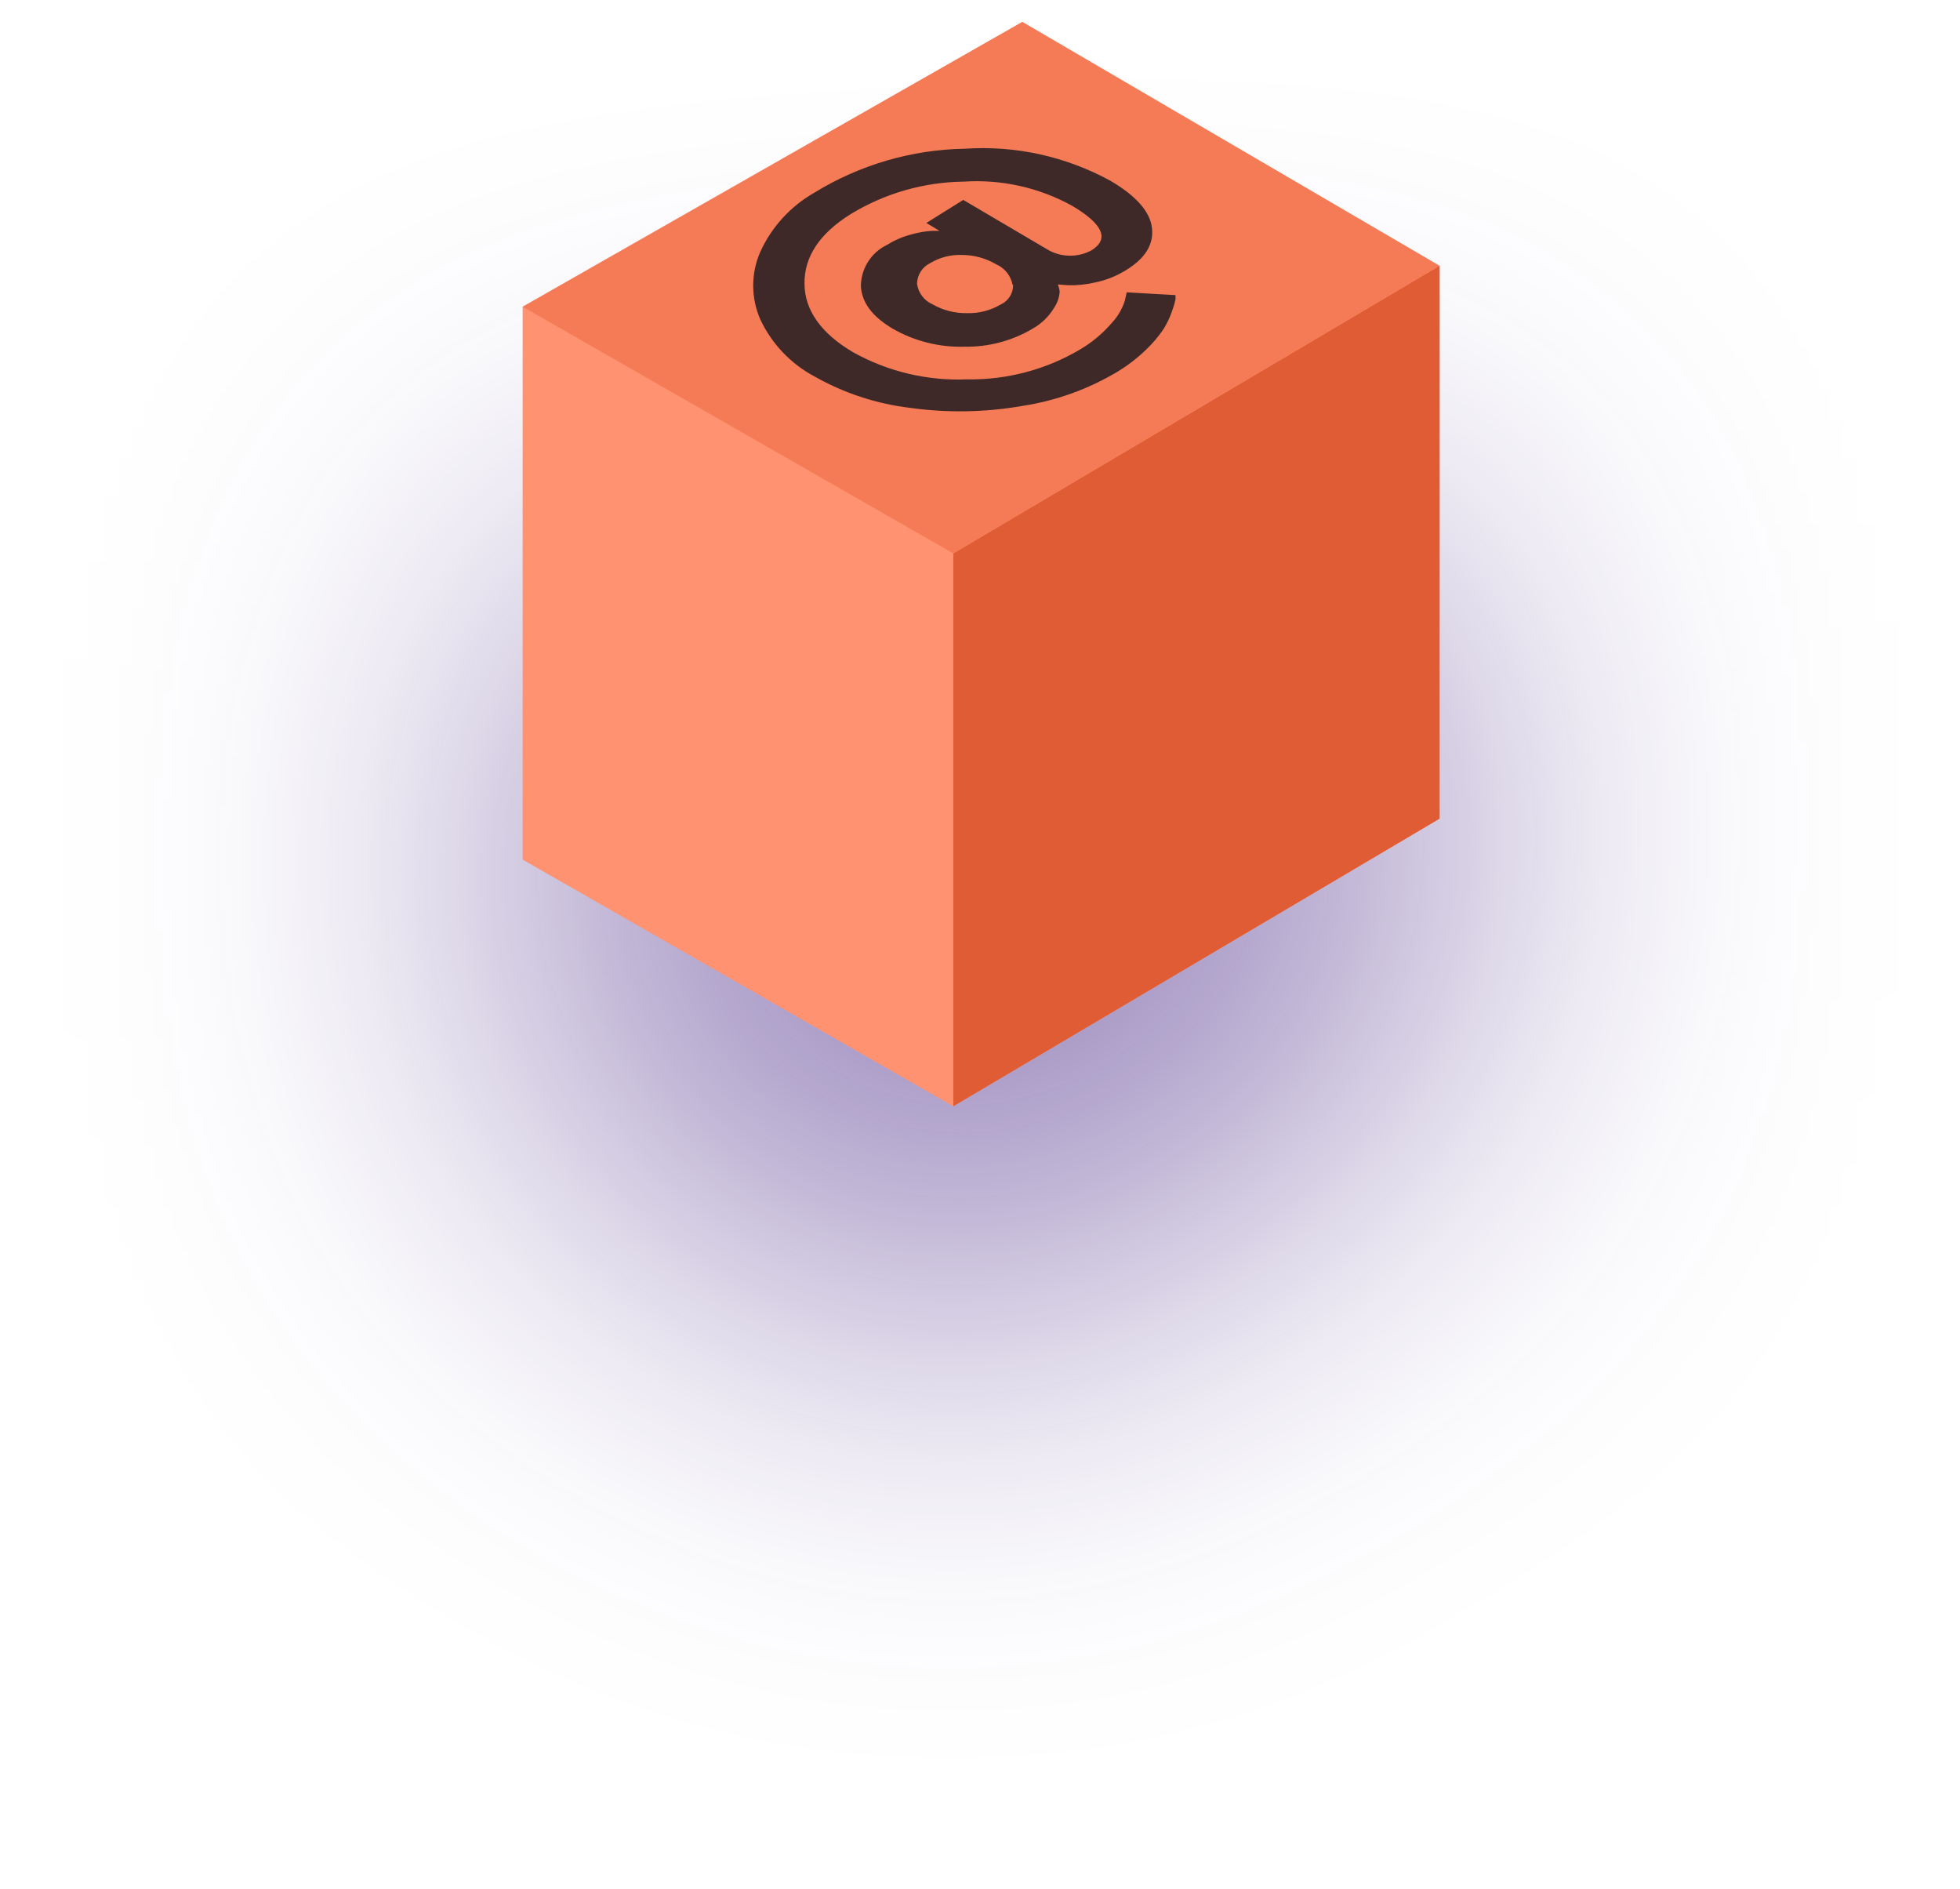
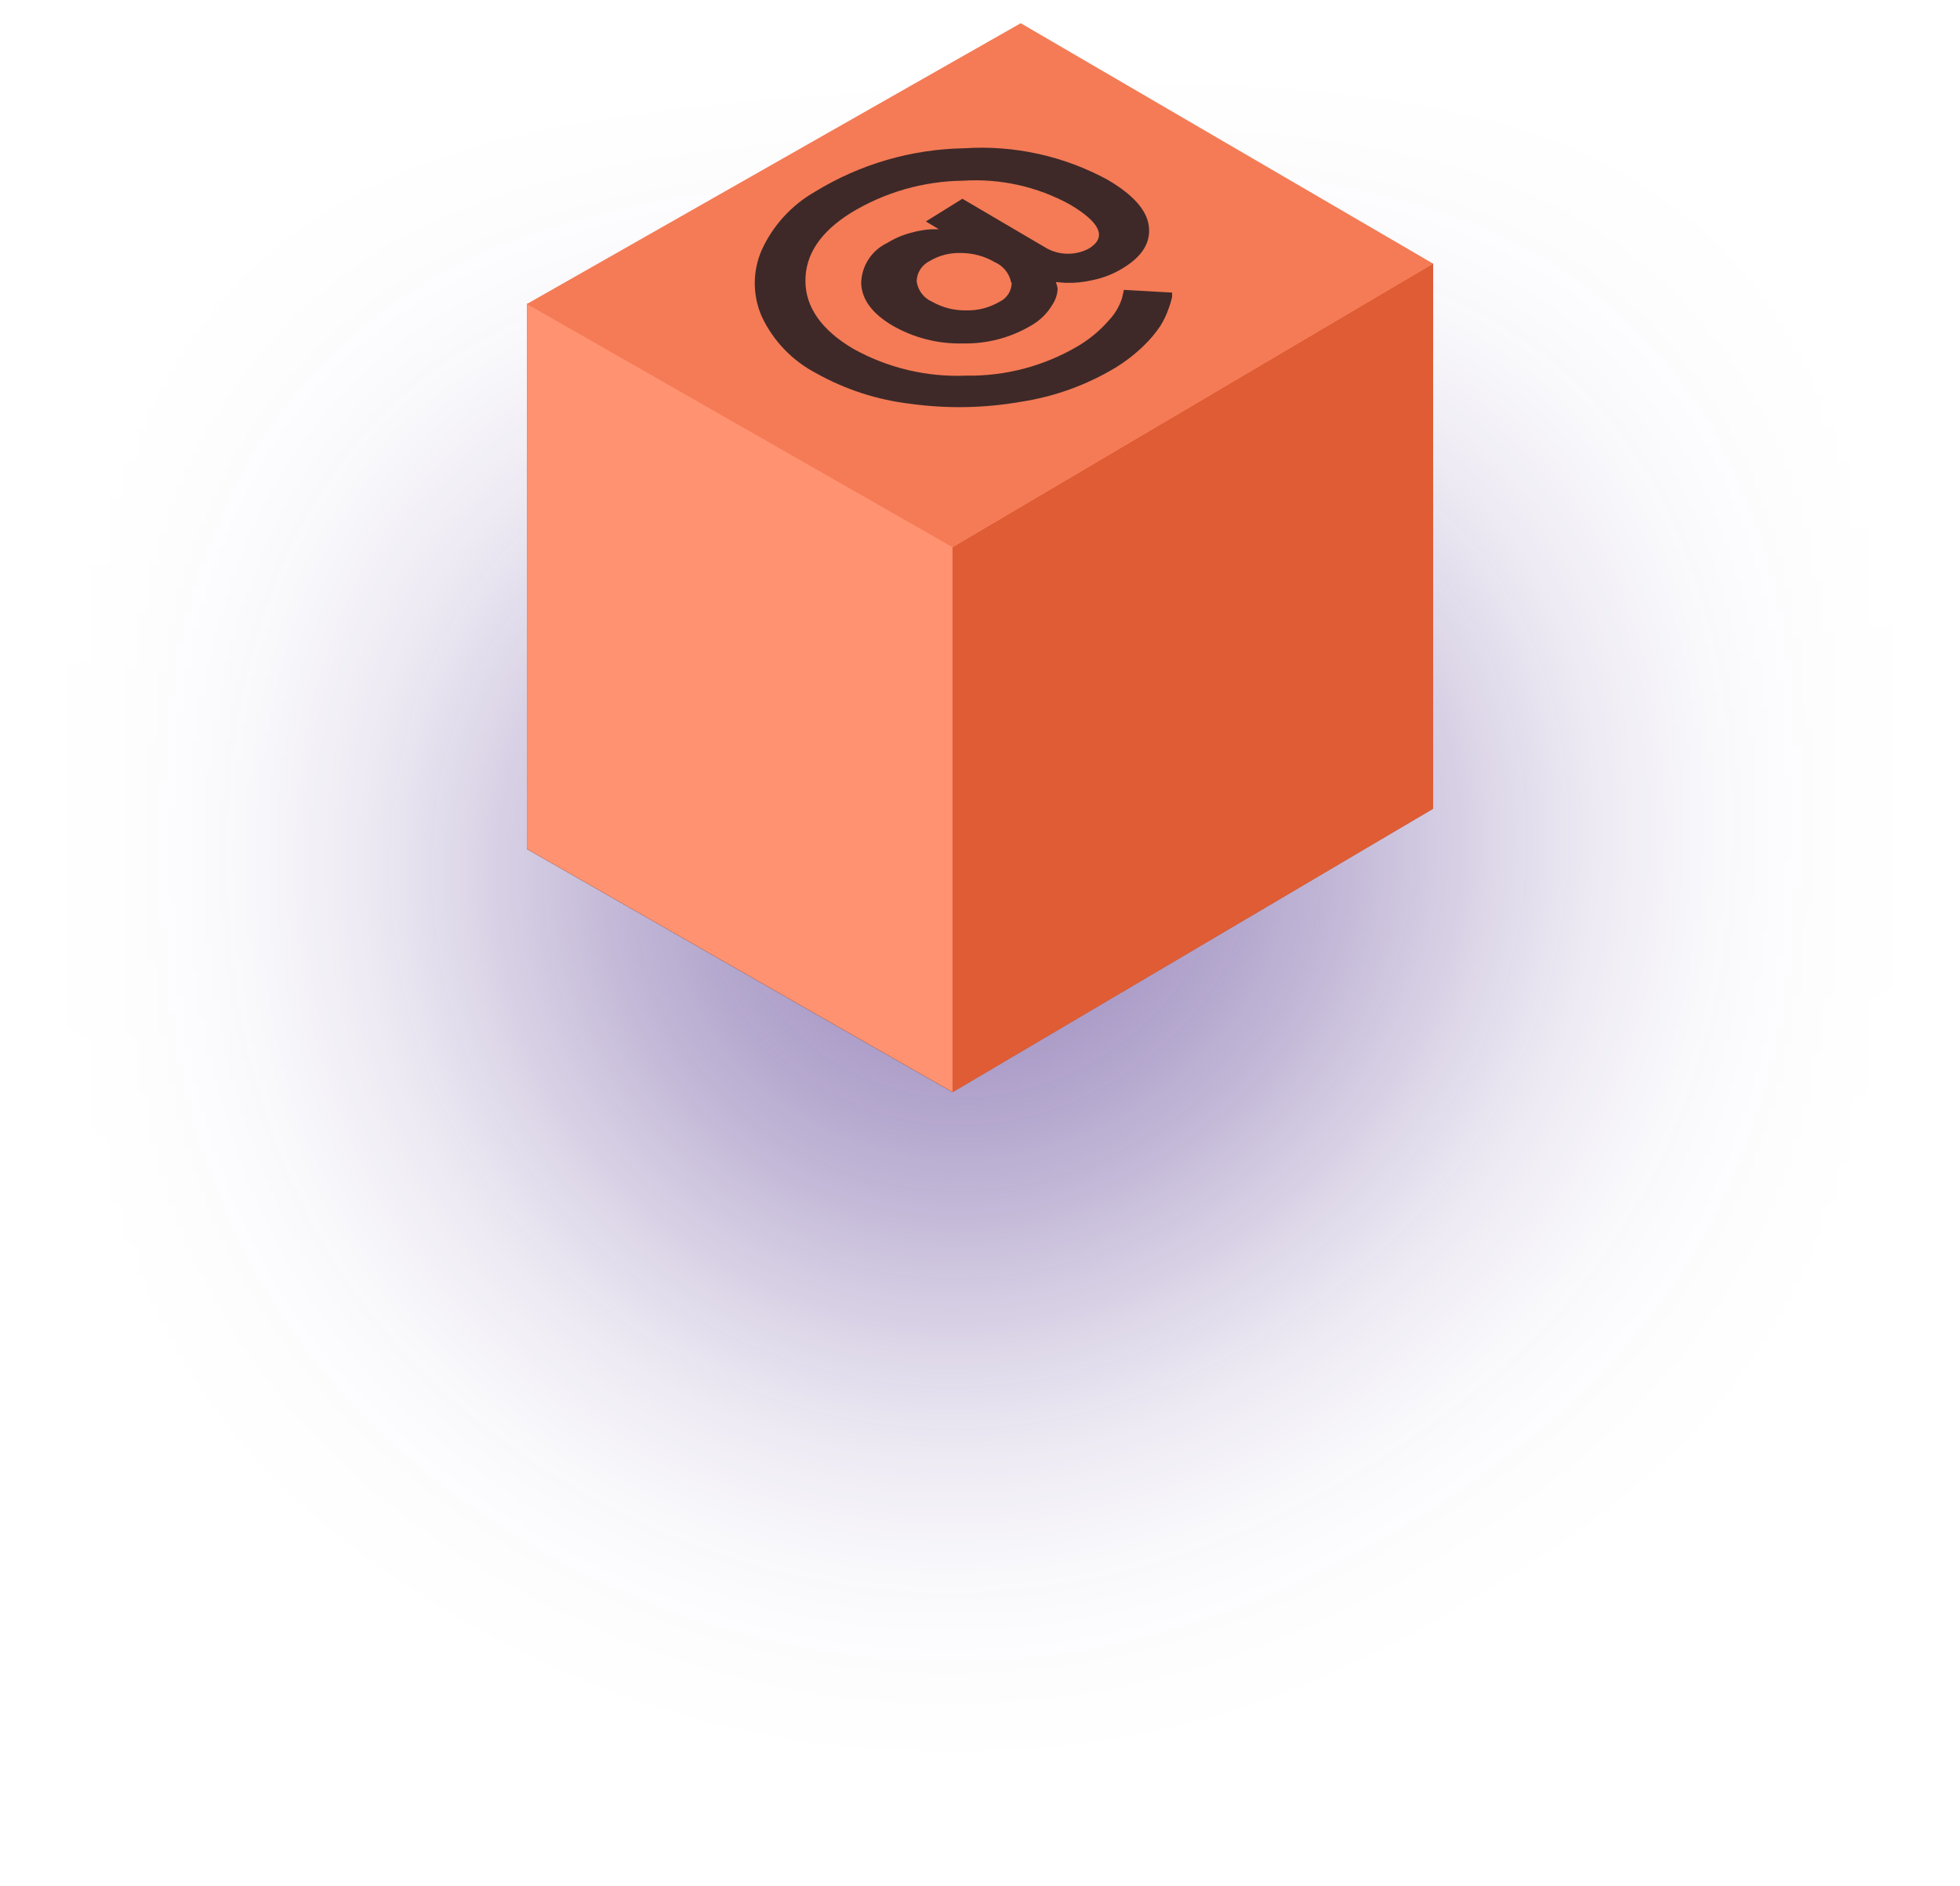
- <svg xmlns="http://www.w3.org/2000/svg" xmlns:xlink="http://www.w3.org/1999/xlink" width="191" height="184">
+ <svg xmlns="http://www.w3.org/2000/svg" width="186" height="179" viewBox="0 0 186 179" fill="none">
+   <g filter="url(#filter0_d_0_1)">
+     <path d="M50 28.854V80.581L90.392 103.66L135.999 76.75V25.022" fill="black" />
+   </g>
+   <path d="M50 28.854V80.581L90.392 103.66L135.999 76.75V25.022" fill="#FF9271" />
+   <path d="M90.393 51.934V103.661L136 76.75V25.022L90.393 51.934Z" fill="#DF5C34" />
+   <path d="M50 28.853L96.865 2.203L136 25.024L90.393 51.935L50 28.853Z" fill="#F47B56" />
+   <path d="M91.465 14.075C96.217 13.755 100.961 14.797 105.138 17.079C107.531 18.483 108.838 19.948 109.023 21.476C109.207 23.003 108.418 24.333 106.557 25.454C105.674 25.999 104.701 26.382 103.684 26.587C102.848 26.784 101.99 26.871 101.132 26.846L100.194 26.772C100.282 26.98 100.34 27.2 100.367 27.425C100.338 27.956 100.168 28.471 99.874 28.915C99.386 29.741 98.689 30.425 97.853 30.898C95.904 32.053 93.671 32.642 91.404 32.597C89.059 32.66 86.742 32.077 84.709 30.91C82.785 29.777 81.799 28.447 81.725 26.92C81.732 26.111 81.967 25.321 82.403 24.639C82.839 23.957 83.459 23.412 84.191 23.064C84.893 22.627 85.658 22.299 86.459 22.092C87.098 21.908 87.756 21.796 88.42 21.759H89.098L87.864 21.02L91.329 18.865L99.356 23.582C99.97 23.912 100.656 24.084 101.353 24.084C102.05 24.084 102.736 23.912 103.35 23.582C105.053 22.523 104.444 21.131 101.526 19.407C98.425 17.703 94.899 16.921 91.367 17.153C87.622 17.199 83.959 18.25 80.763 20.195C77.853 22.01 76.41 24.174 76.435 26.686C76.435 29.148 77.976 31.341 80.972 33.103C84.242 34.927 87.956 35.81 91.7 35.652C95.427 35.713 99.097 34.74 102.303 32.843C103.413 32.187 104.408 31.355 105.25 30.38C105.813 29.784 106.234 29.068 106.482 28.287L106.655 27.511L111.23 27.77C111.237 27.909 111.237 28.048 111.23 28.188C111.146 28.565 111.035 28.936 110.897 29.296C110.698 29.875 110.433 30.429 110.107 30.948C109.638 31.646 109.092 32.29 108.481 32.868C107.674 33.645 106.785 34.33 105.829 34.914C103.077 36.562 100.028 37.658 96.854 38.14C93.395 38.743 89.863 38.805 86.385 38.324C83.224 37.953 80.168 36.956 77.397 35.393C75.159 34.211 73.368 32.335 72.292 30.048C71.853 29.05 71.626 27.973 71.626 26.883C71.626 25.793 71.853 24.715 72.292 23.717C73.358 21.389 75.131 19.454 77.36 18.187C81.609 15.582 86.479 14.162 91.465 14.074V14.075ZM95.953 26.809C95.789 25.954 95.212 25.235 94.412 24.888C93.441 24.317 92.334 24.015 91.207 24.013C90.159 23.973 89.122 24.239 88.222 24.776C87.86 24.953 87.553 25.226 87.336 25.565C87.118 25.904 86.999 26.296 86.99 26.698C87.102 27.552 87.654 28.286 88.445 28.632C89.438 29.198 90.567 29.484 91.711 29.458C92.811 29.485 93.896 29.203 94.843 28.644C95.194 28.484 95.491 28.225 95.697 27.899C95.903 27.573 96.009 27.195 96.003 26.809" fill="#3E2928" />
  <defs>
-     <filter x="-97.9%" y="-76.3%" width="295.8%" height="313.7%" filterUnits="objectBoundingBox" id="a">
-       <feOffset dy="25" in="SourceAlpha" result="shadowOffsetOuter1" />
-       <feGaussianBlur stdDeviation="25" in="shadowOffsetOuter1" result="shadowBlurOuter1" />
-       <feColorMatrix values="0 0 0 0 0.209 0 0 0 0 0.069 0 0 0 0 0.478 0 0 0 0.497 0" in="shadowBlurOuter1" />
+     <filter id="filter0_d_0_1" x="0" y="0.022" width="185.999" height="178.638" filterUnits="userSpaceOnUse" color-interpolation-filters="sRGB">
+       <feFlood flood-opacity="0" result="BackgroundImageFix" />
+       <feColorMatrix in="SourceAlpha" type="matrix" values="0 0 0 0 0 0 0 0 0 0 0 0 0 0 0 0 0 0 127 0" result="hardAlpha" />
+       <feOffset dy="25" />
+       <feGaussianBlur stdDeviation="25" />
+       <feColorMatrix type="matrix" values="0 0 0 0 0.209 0 0 0 0 0.069 0 0 0 0 0.478 0 0 0 0.497 0" />
+       <feBlend mode="normal" in2="BackgroundImageFix" result="effect1_dropShadow_0_1" />
+       <feBlend mode="normal" in="SourceGraphic" in2="effect1_dropShadow_0_1" result="shape" />
    </filter>
-     <path id="b" d="M0 27.756v53.87l41.968 24.035 47.387-28.025v-53.87" />
  </defs>
-   <g fill="none" fill-rule="evenodd">
-     <g transform="translate(50.93 2.125)">
-       <use fill="#000" filter="url(#a)" xlink:href="#b" />
-       <use fill="#FF9271" xlink:href="#b" />
-     </g>
-     <path fill="#DF5C34" fill-rule="nonzero" d="M92.899 53.917v53.87l47.387-28.026v-53.87z" />
-     <path fill="#F47B56" fill-rule="nonzero" d="M50.93 29.88L99.624 2.126l40.662 23.767-47.387 28.025z" />
-     <path d="M94.013 14.49a25.942 25.942 0 0114.207 3.129c2.486 1.462 3.844 2.988 4.036 4.579.192 1.59-.628 2.975-2.562 4.143a9.115 9.115 0 01-2.985 1.18c-.869.205-1.76.295-2.652.269l-.974-.077c.091.217.151.446.18.68a3.132 3.132 0 01-.513 1.552 5.704 5.704 0 01-2.1 2.065 12.633 12.633 0 01-6.7 1.77 13.247 13.247 0 01-6.957-1.757c-1.999-1.18-3.023-2.566-3.1-4.156a4.49 4.49 0 012.562-4.015 8.488 8.488 0 012.357-1.013 9.175 9.175 0 012.037-.346h.705l-1.282-.77 3.6-2.244 8.34 4.912a4.377 4.377 0 004.15 0c1.769-1.103 1.137-2.552-1.895-4.348a19.261 19.261 0 00-10.556-2.347 21.67 21.67 0 00-11.018 3.168c-3.023 1.89-4.522 4.143-4.496 6.76 0 2.564 1.601 4.848 4.714 6.682a21.015 21.015 0 0011.146 2.655 20.926 20.926 0 0011.017-2.925 12.353 12.353 0 003.062-2.565 5.683 5.683 0 001.28-2.18l.18-.808 4.753.269c.008.145.008.29 0 .436a8.216 8.216 0 01-.346 1.154 8.303 8.303 0 01-.82 1.72 11.912 11.912 0 01-1.69 2 15.952 15.952 0 01-2.755 2.13 25.602 25.602 0 01-9.326 3.36 35.176 35.176 0 01-10.877.192 24.896 24.896 0 01-9.339-3.053 12.127 12.127 0 01-5.304-5.566 8.192 8.192 0 010-6.593 12.692 12.692 0 015.266-5.759 28.966 28.966 0 0114.655-4.284zm4.663 13.262c-.17-.891-.77-1.64-1.601-2.001a6.579 6.579 0 00-3.33-.911 5.619 5.619 0 00-3.101.795 2.283 2.283 0 00-1.281 2.001c.117.89.69 1.654 1.512 2.014a6.54 6.54 0 003.394.86 6.092 6.092 0 003.254-.847 2.065 2.065 0 001.205-1.911" fill="#3E2928" fill-rule="nonzero" />
-   </g>
</svg>
